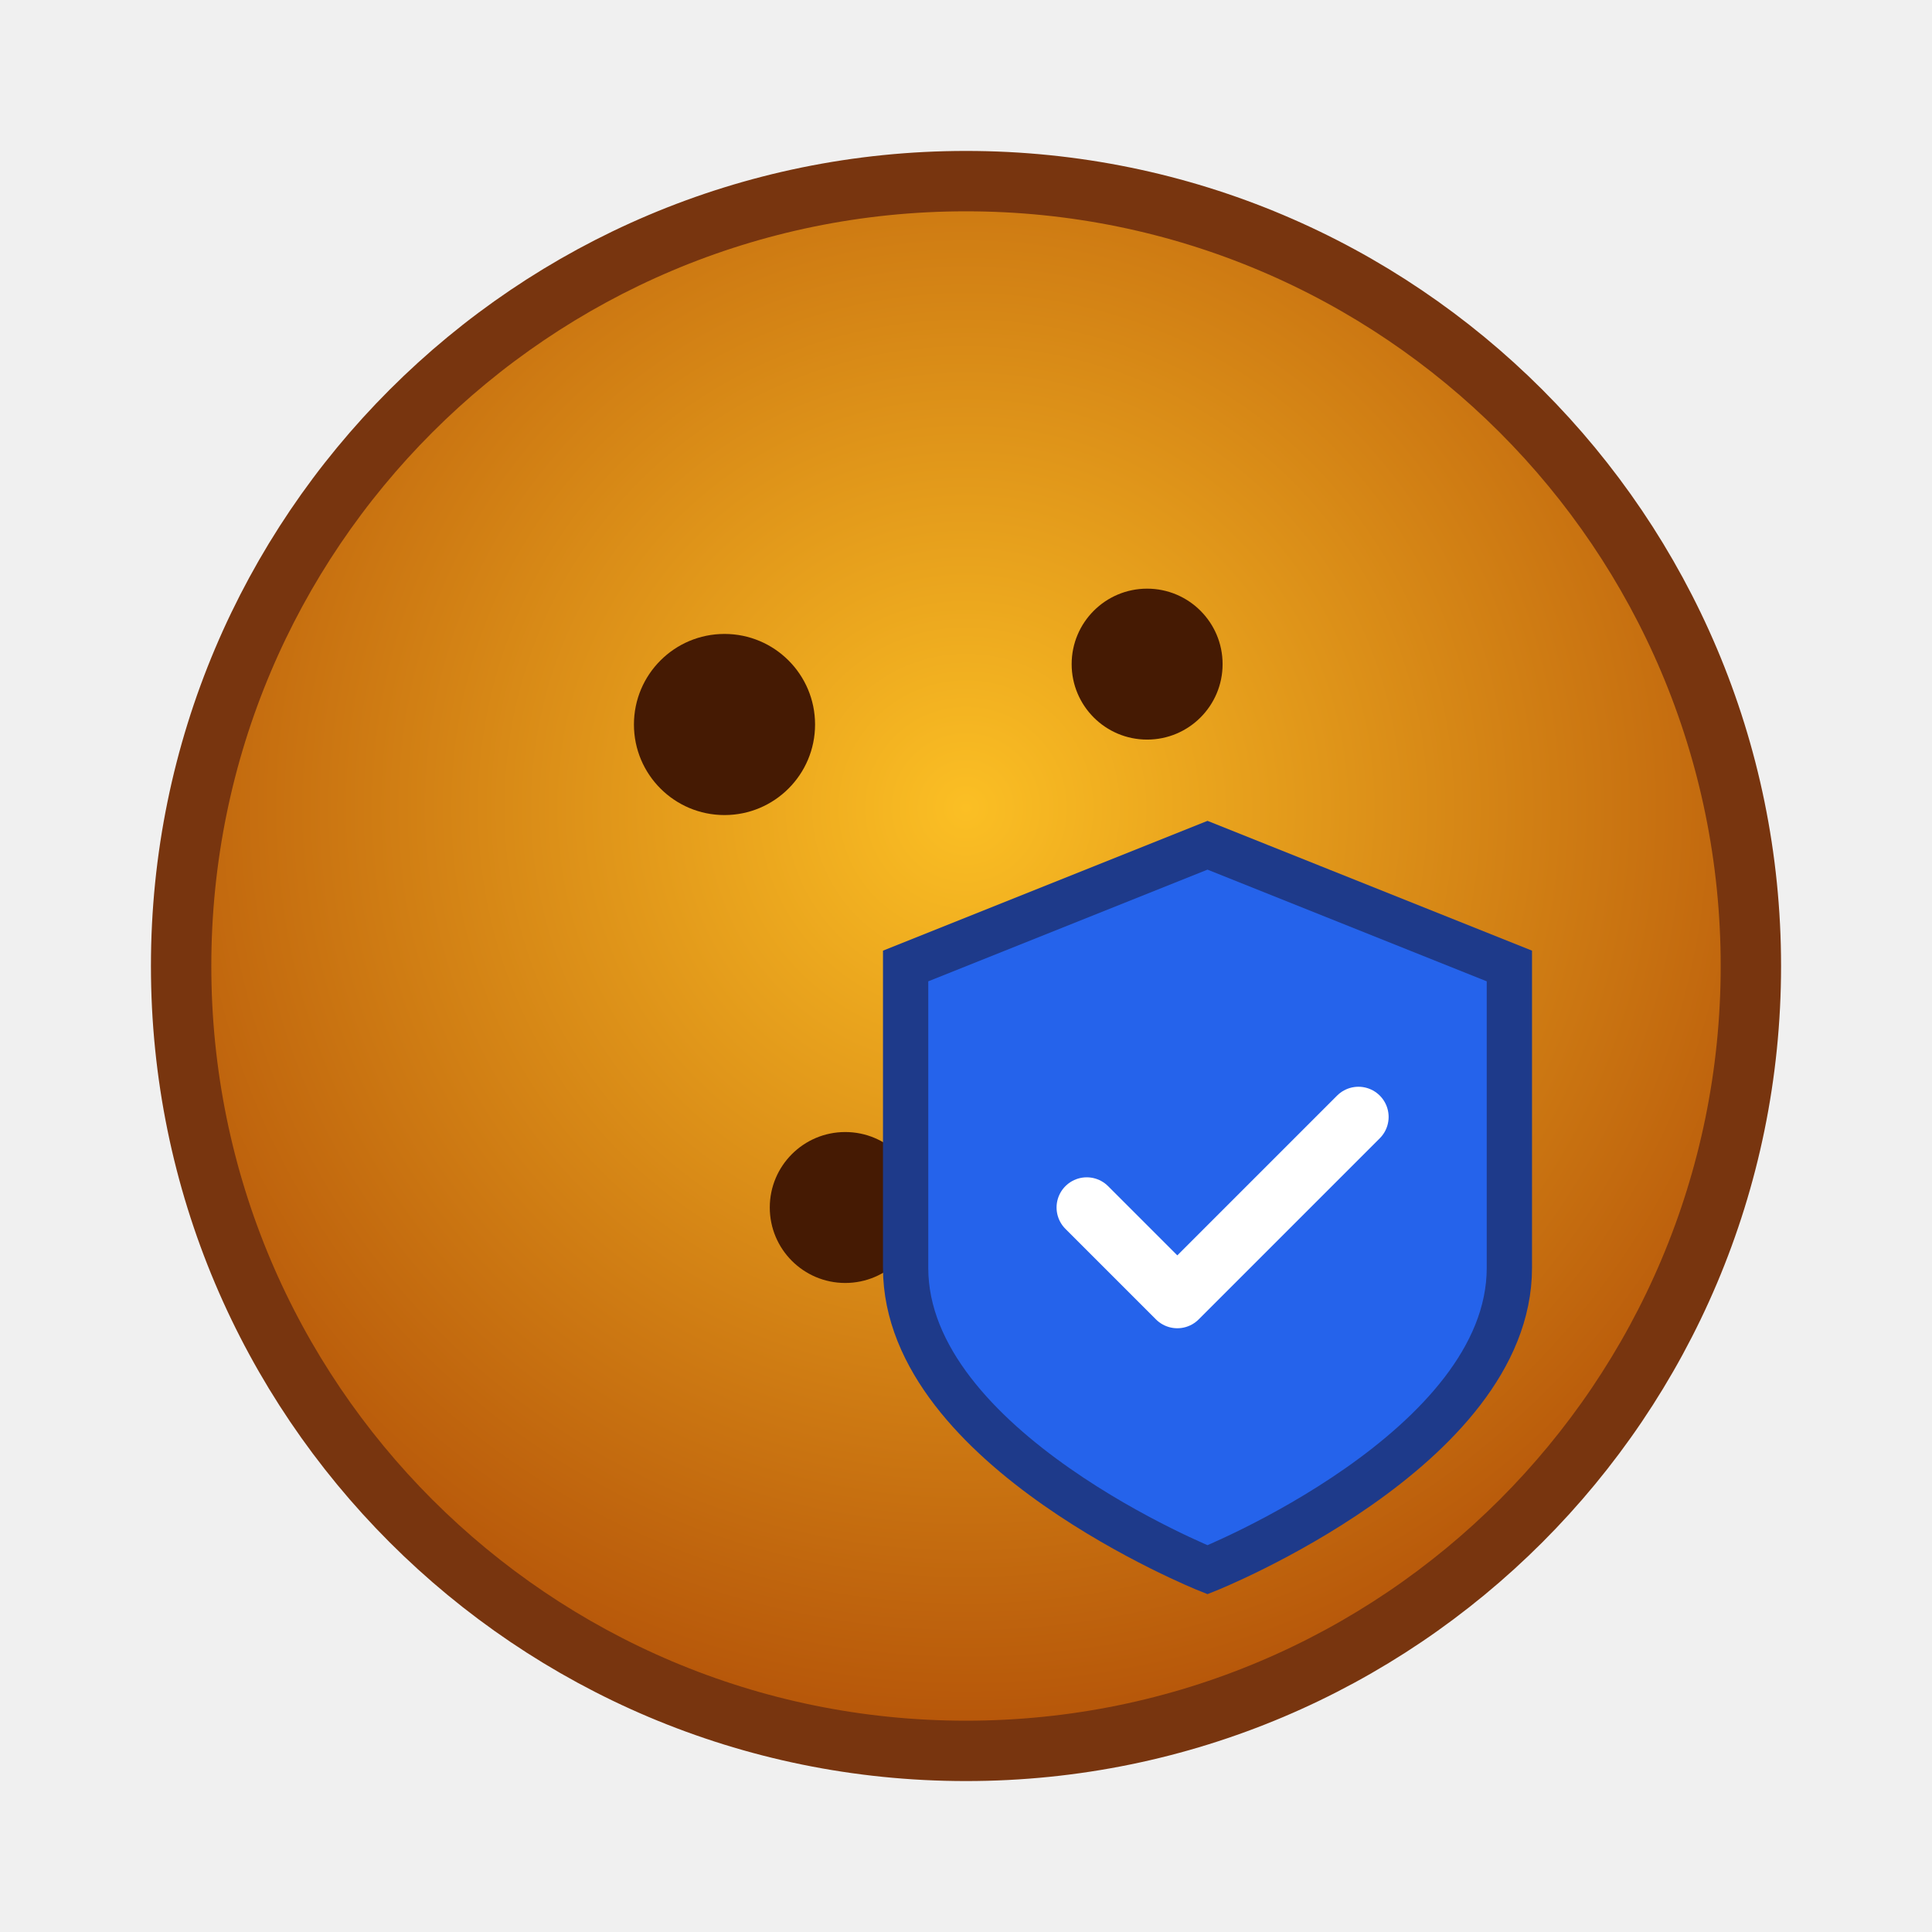
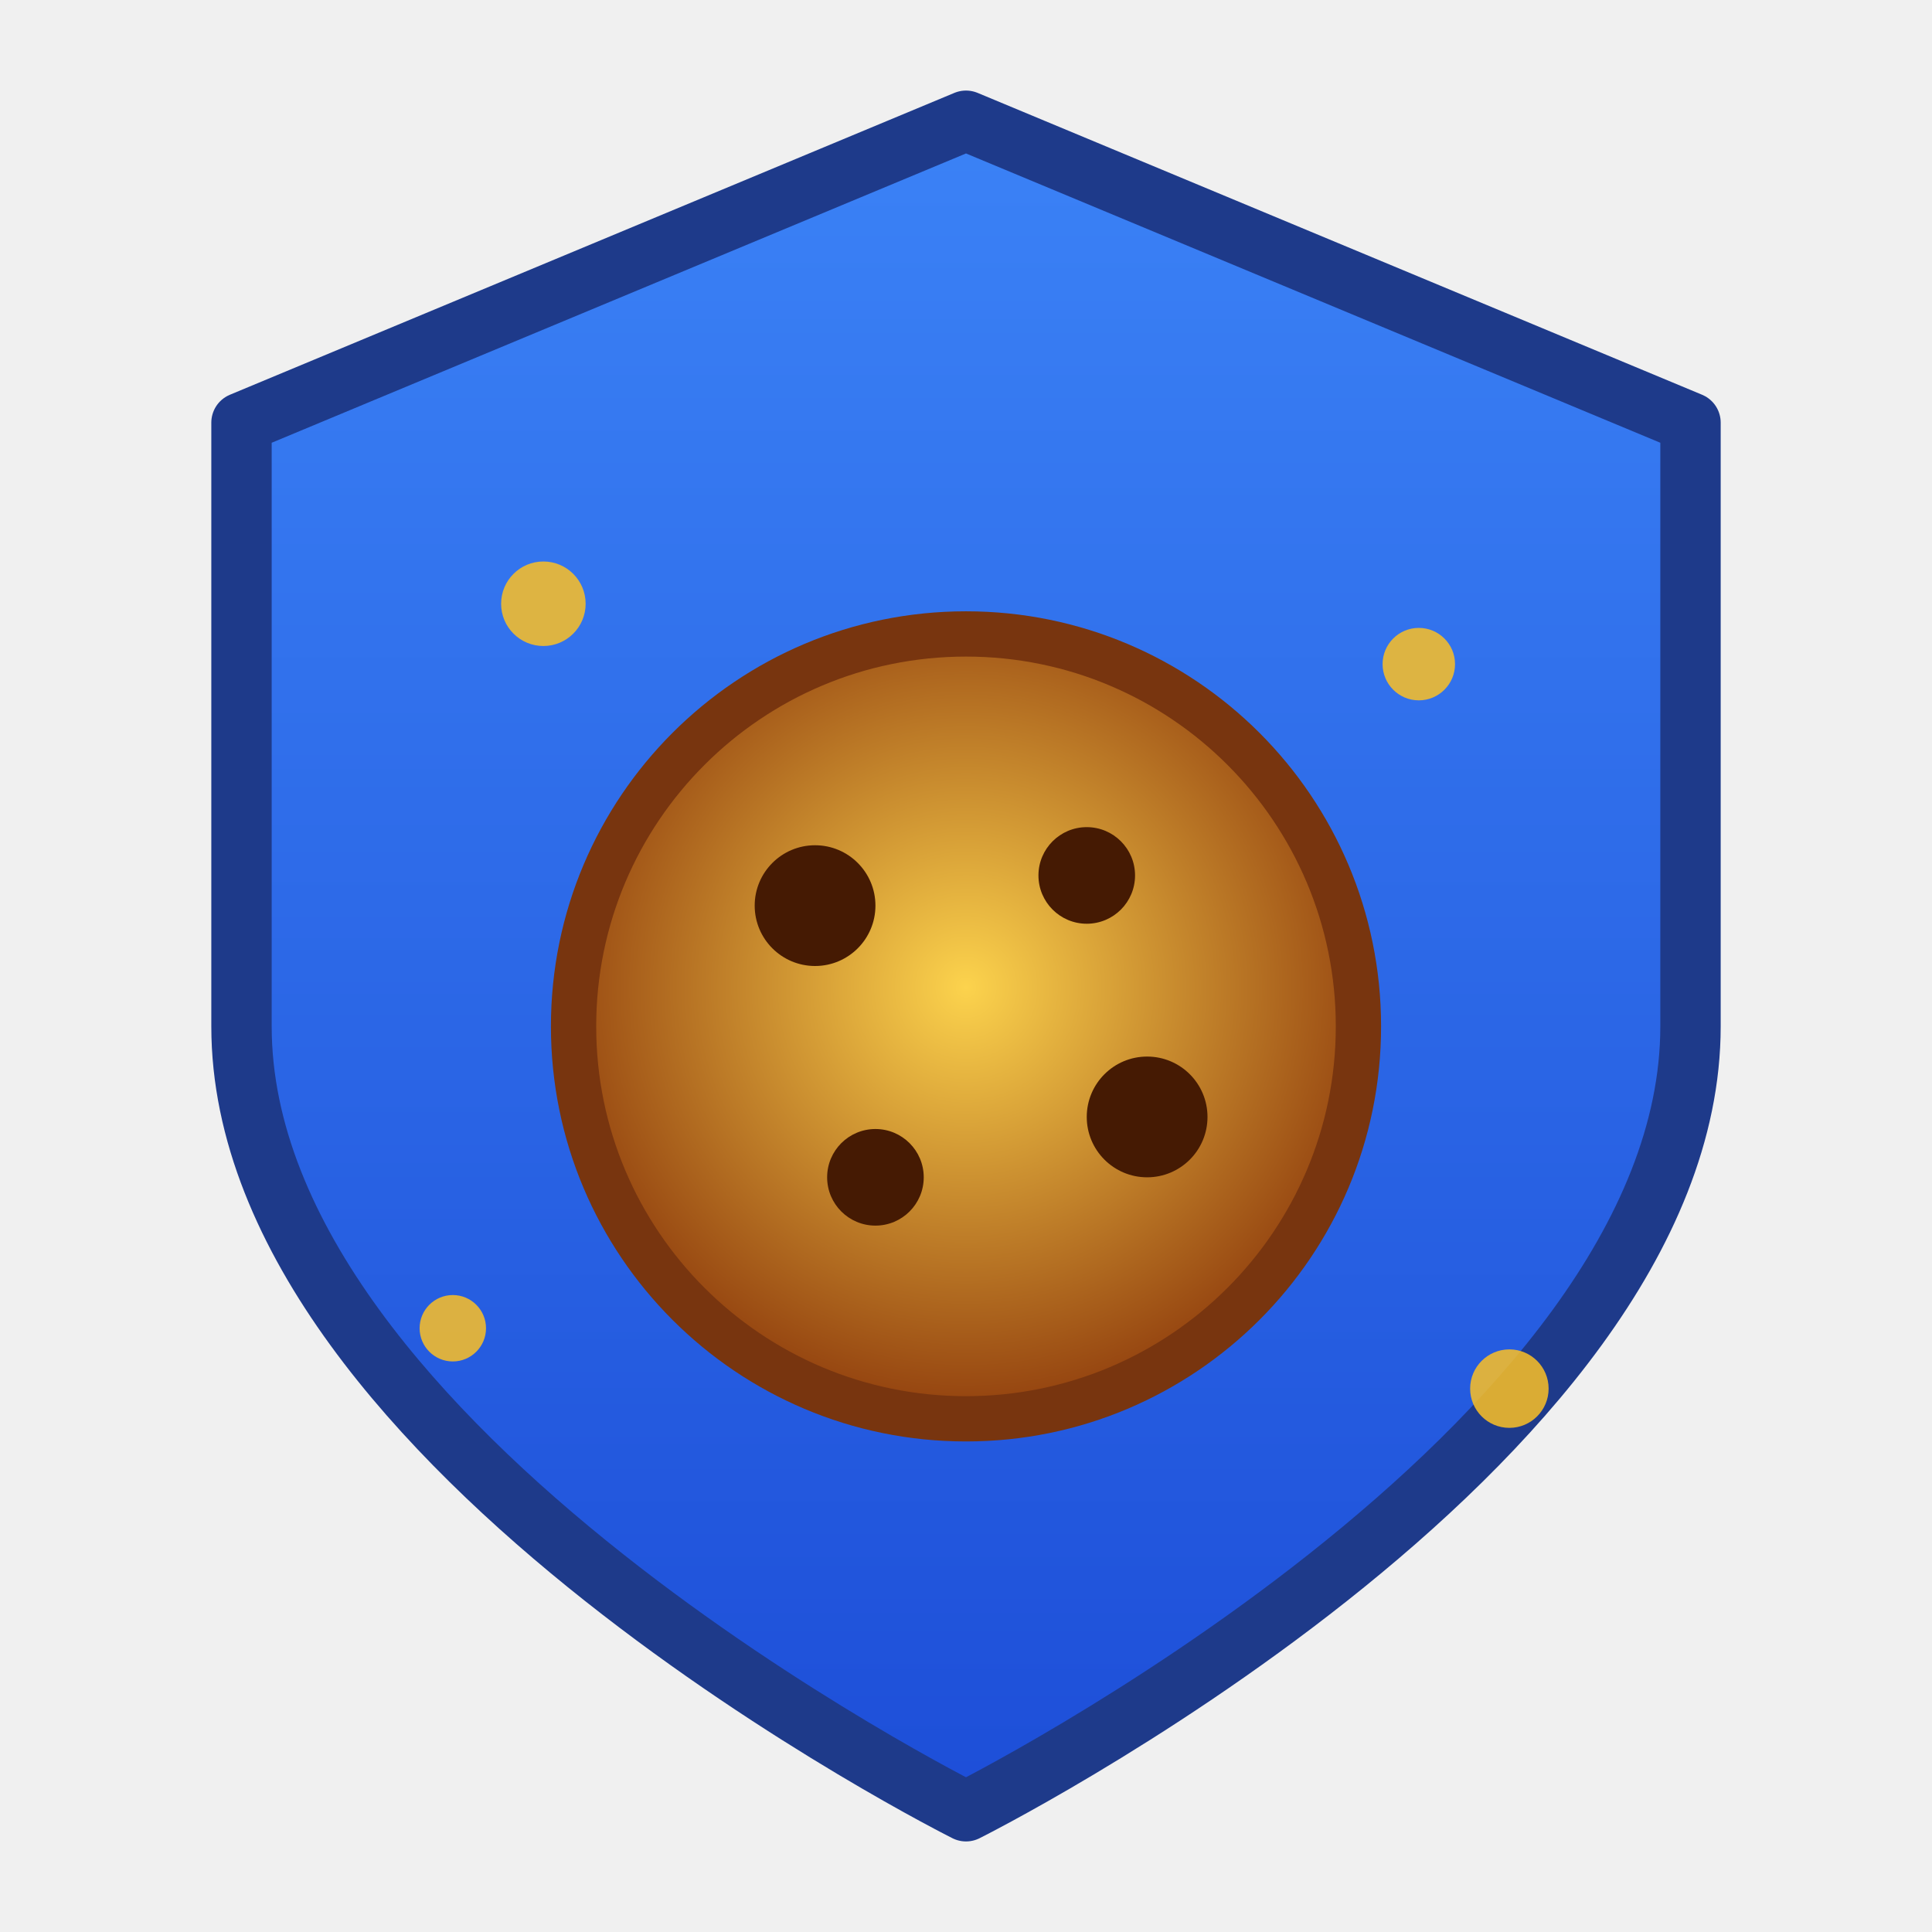
<svg xmlns="http://www.w3.org/2000/svg" viewBox="0 0 64 64" width="64" height="64" role="img" aria-label="CookieCrumbs logo">
  <defs>
-     <radialGradient id="cookie" cx="50%" cy="40%" r="60%">
-       <stop offset="0%" stop-color="#fbbf24" />
-       <stop offset="100%" stop-color="#b45309" />
+     <linearGradient id="shield" x1="0" y1="0" x2="0" y2="1">
+       <stop offset="0%" stop-color="#3b82f6" />
+       <stop offset="100%" stop-color="#1d4ed8" />
+     </linearGradient>
+     <radialGradient id="crumb" cx="50%" cy="45%" r="55%">
+       <stop offset="0%" stop-color="#fcd34d" />
+       <stop offset="100%" stop-color="#92400e" />
    </radialGradient>
  </defs>
-   <circle cx="32" cy="32" r="26" fill="url(#cookie)" stroke="#78350f" stroke-width="2" />
-   <circle cx="24" cy="24" r="3" fill="#451a03" />
-   <circle cx="38" cy="22" r="2.5" fill="#451a03" />
-   <circle cx="42" cy="34" r="3" fill="#451a03" />
-   <circle cx="28" cy="40" r="2.5" fill="#451a03" />
-   <circle cx="34" cy="46" r="2" fill="#451a03" />
-   <g transform="translate(40,40)">
-     <path d="M0,-12 L10,-8 L10,2 C10,8 0,12 0,12 C0,12 -10,8 -10,2 L-10,-8 Z" fill="#2563eb" stroke="#1e3a8a" stroke-width="1.5" />
-     <path d="M-4,0 L-1,3 L5,-3" fill="none" stroke="#ffffff" stroke-width="2" stroke-linecap="round" stroke-linejoin="round" />
-   </g>
+   <path d="M32 4 L56 14 V34 C56 48 32 60 32 60 C32 60 8 48 8 34 V14 Z" fill="url(#shield)" stroke="#1e3a8a" stroke-width="2" stroke-linejoin="round" />
+   <circle cx="32" cy="34" r="13" fill="url(#crumb)" stroke="#78350f" stroke-width="1.5" />
+   <circle cx="27" cy="30" r="2" fill="#451a03" />
+   <circle cx="36" cy="29" r="1.6" fill="#451a03" />
+   <circle cx="38" cy="37" r="2" fill="#451a03" />
+   <circle cx="29" cy="39" r="1.6" fill="#451a03" />
+   <circle cx="18" cy="20" r="1.4" fill="#fbbf24" opacity="0.85" />
+   <circle cx="47" cy="22" r="1.2" fill="#fbbf24" opacity="0.85" />
+   <circle cx="50" cy="46" r="1.3" fill="#fbbf24" opacity="0.85" />
+   <circle cx="15" cy="44" r="1.1" fill="#fbbf24" opacity="0.85" />
</svg>
